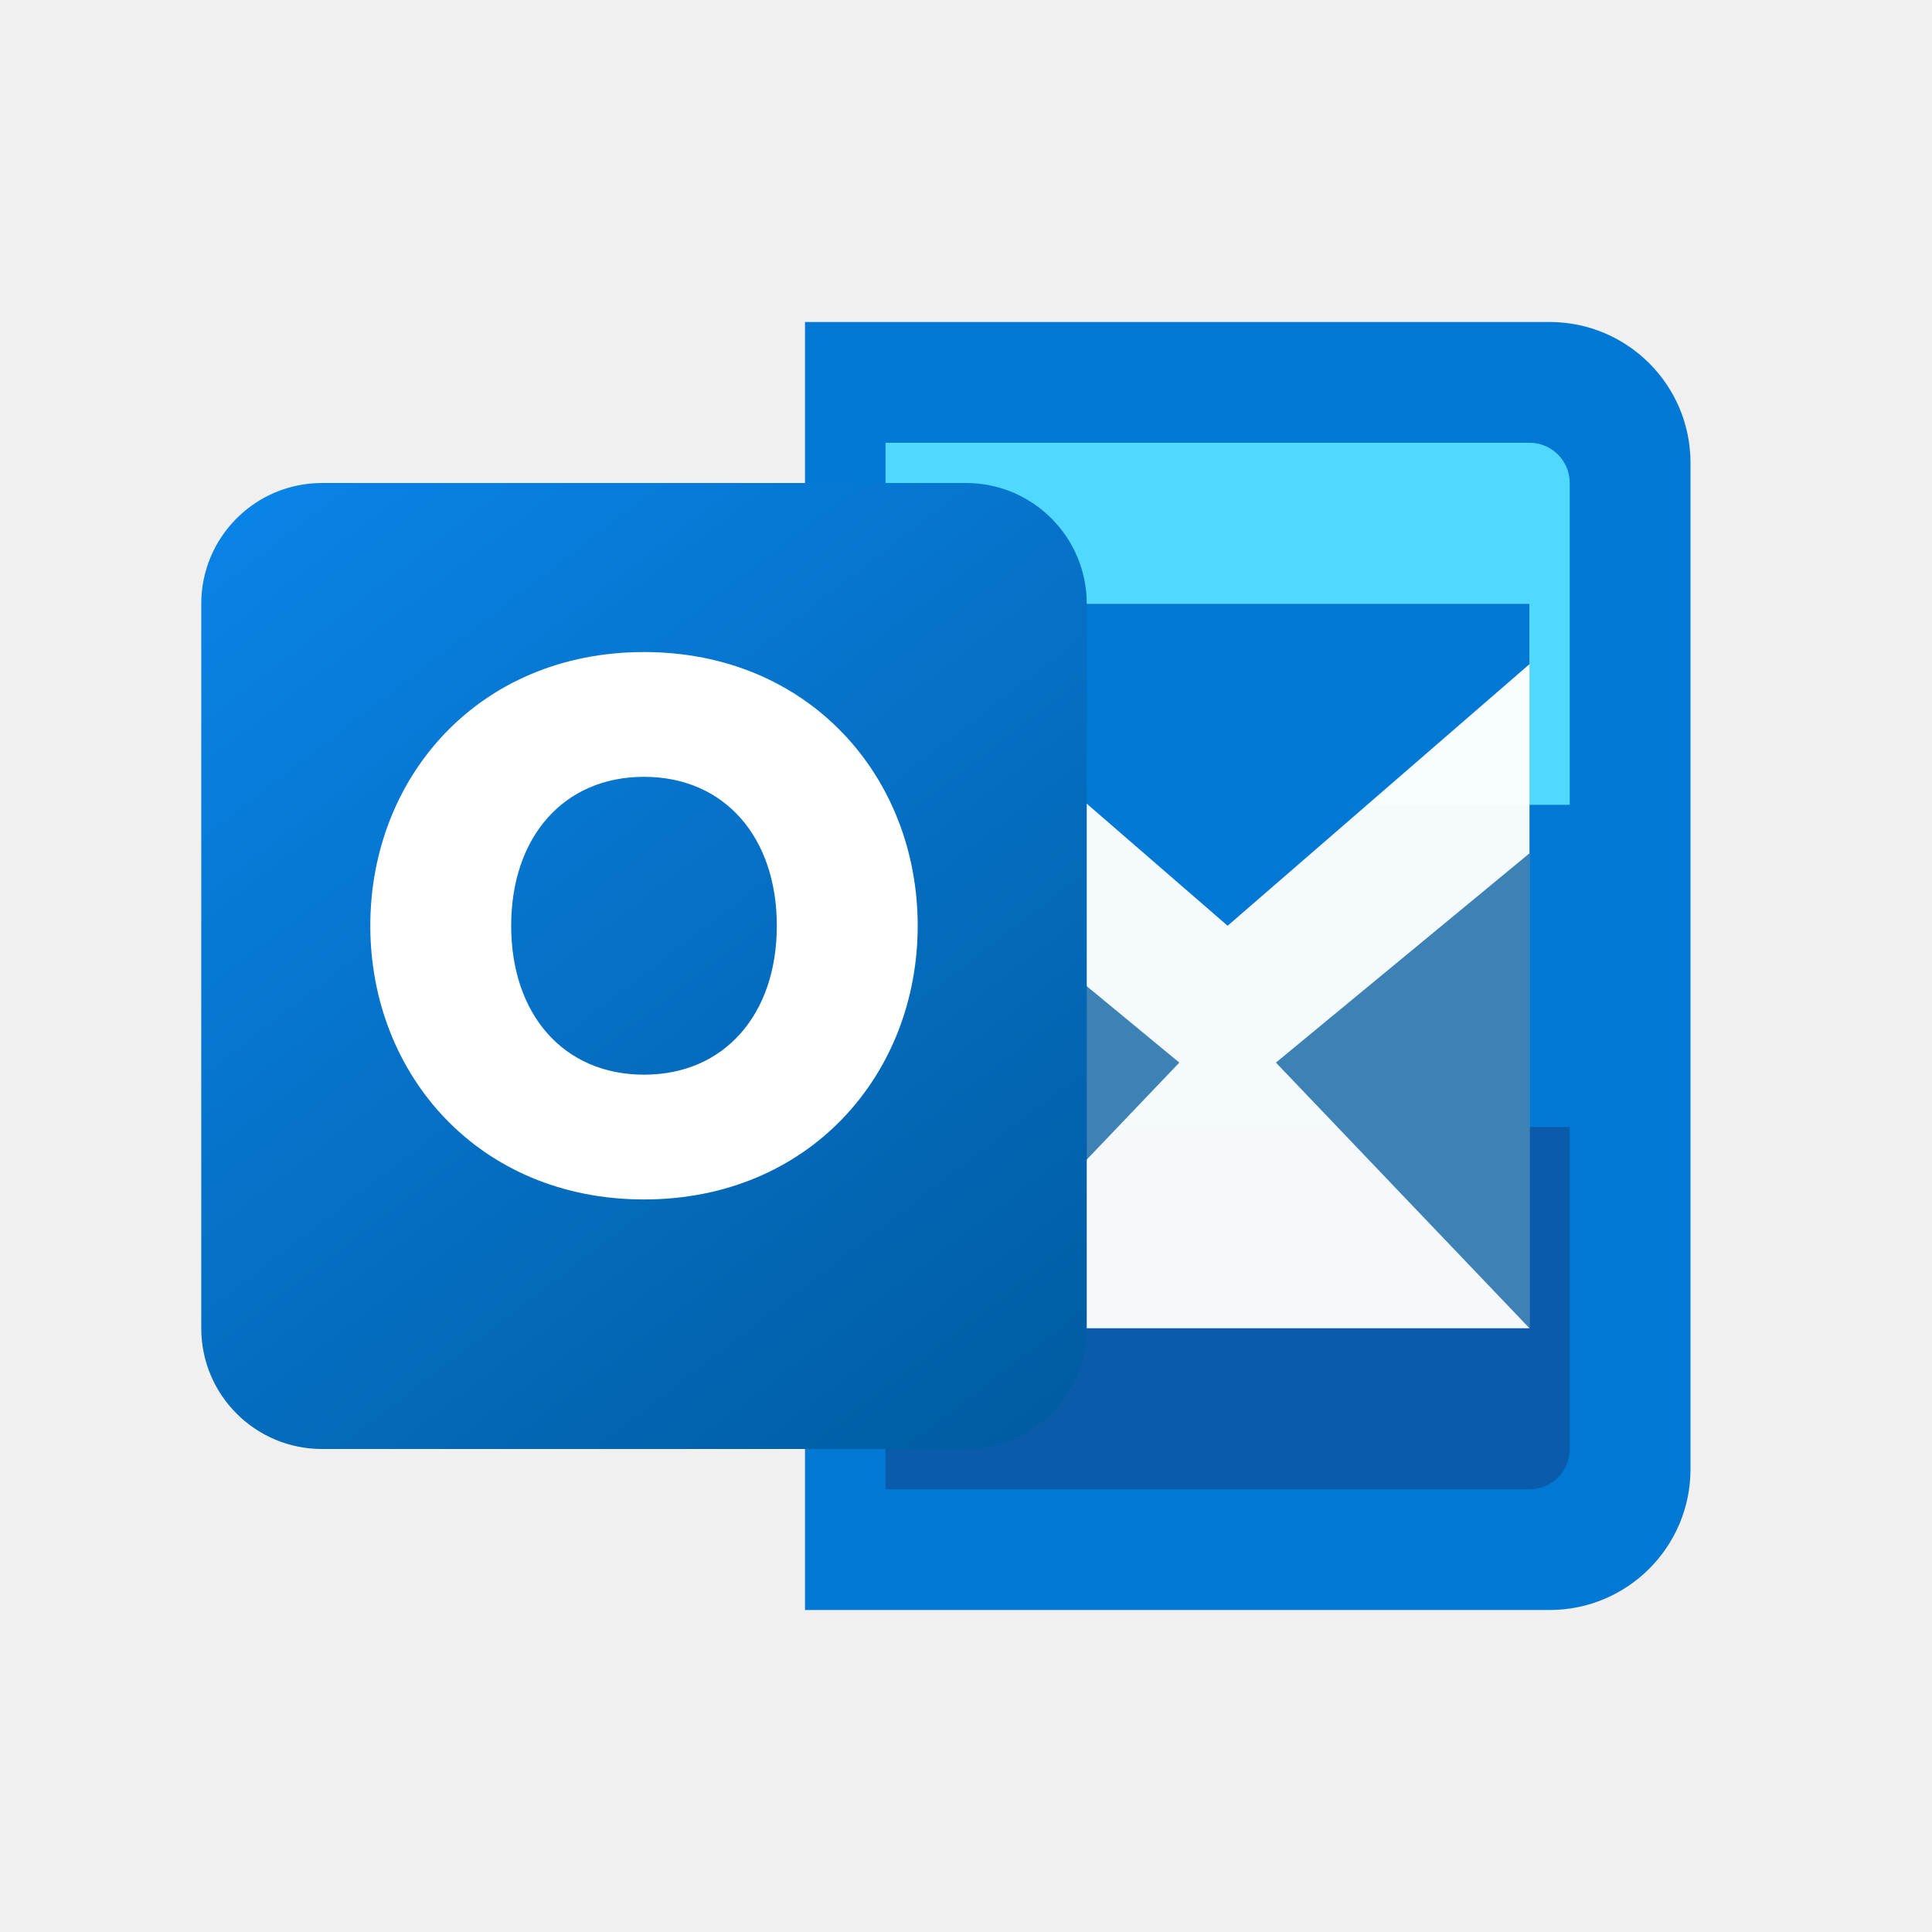
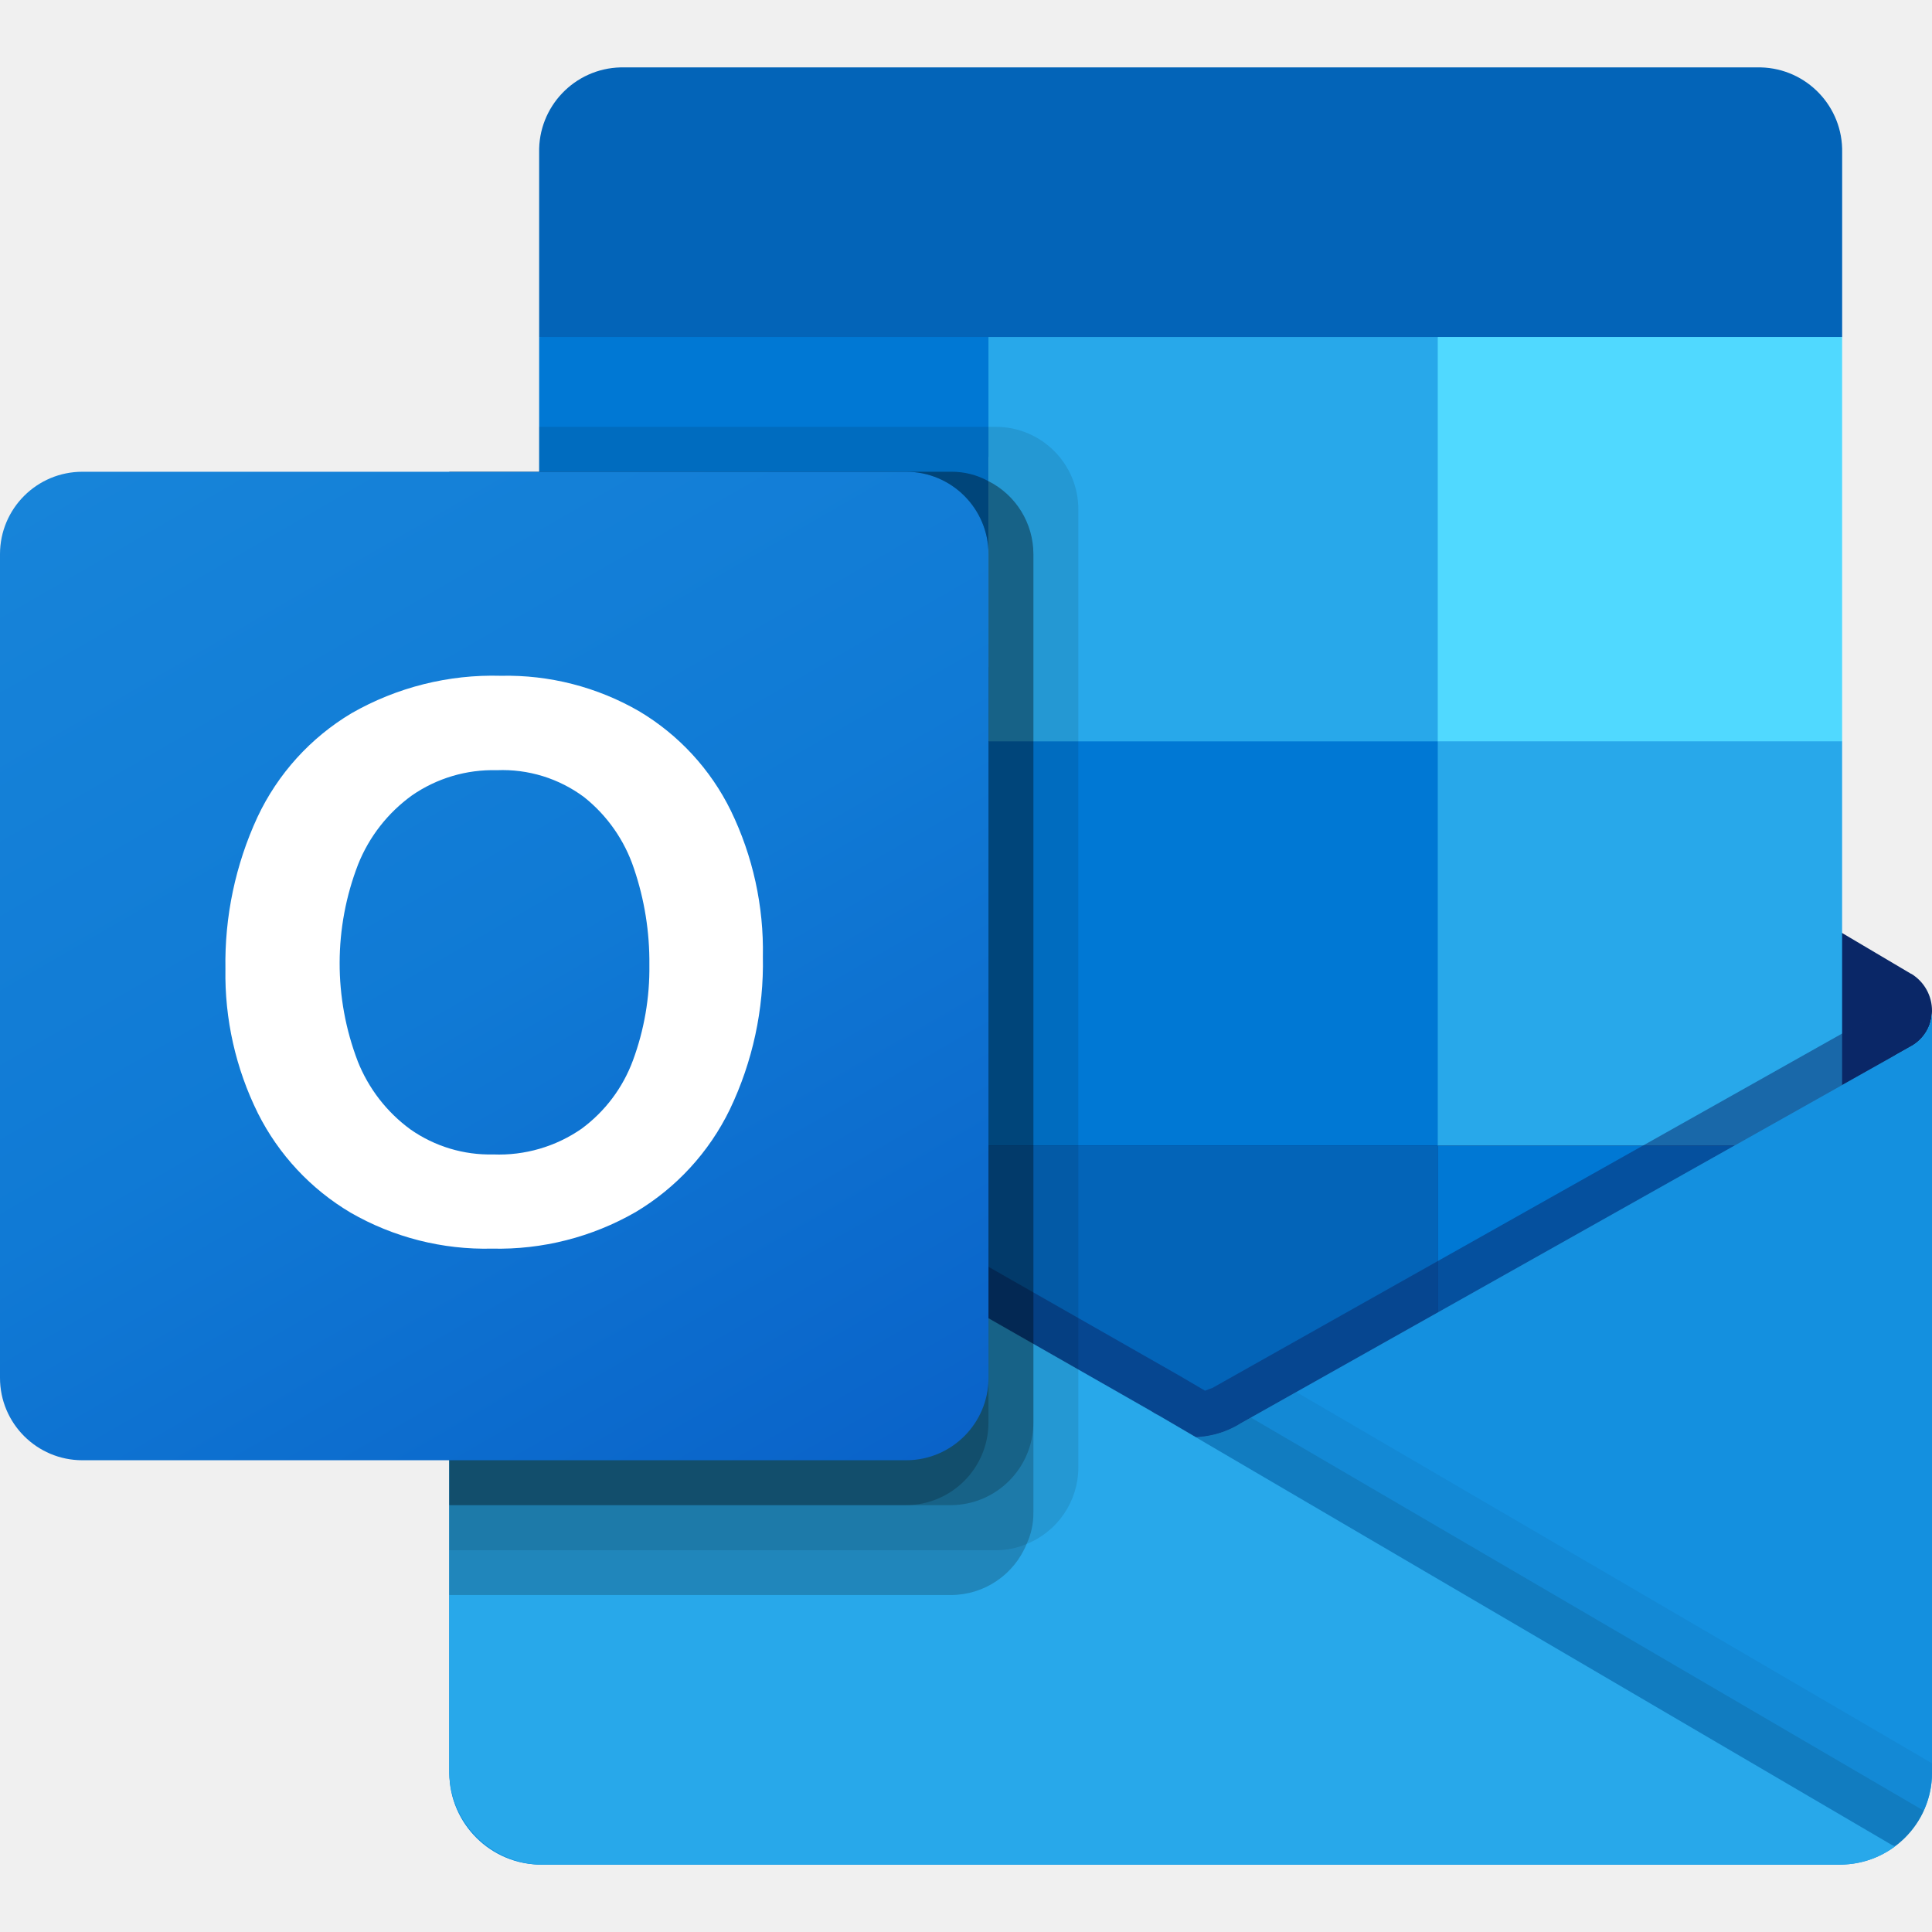
- <svg xmlns="http://www.w3.org/2000/svg" viewBox="0 0 48 48" role="img" aria-label="Outlook">
-   <defs>
-     <linearGradient id="front" x1="7" x2="27" y1="11" y2="37" gradientUnits="userSpaceOnUse">
-       <stop stop-color="#0A84E8" />
-       <stop offset="1" stop-color="#005A9E" />
-     </linearGradient>
-   </defs>
-   <path fill="#0078D4" d="M20 8h18.5A3.5 3.5 0 0 1 42 11.5v25A3.5 3.5 0 0 1 38.5 40H20V8Z" />
-   <path fill="#50D9FF" d="M22 11h16a1 1 0 0 1 1 1v8H22v-9Z" />
-   <path fill="#0078D4" d="M22 20h17v8H22v-8Z" />
-   <path fill="#0A5CAB" d="M22 28h17v8a1 1 0 0 1-1 1H22v-9Z" />
-   <path fill="#fff" d="M23 15h15v18H23V15Z" opacity=".96" />
-   <path fill="#0078D4" d="m23 16.5 7.5 6.5 7.5-6.5V15H23v1.5Z" />
-   <path fill="#005A9E" d="m23 33 6.3-6.6L23 21.2V33Zm15 0-6.3-6.6 6.3-5.2V33Z" opacity=".75" />
-   <rect x="5" y="12" width="22" height="24" rx="3" fill="url(#front)" />
-   <path fill="#fff" d="M16 29.8c-4.1 0-6.8-3.1-6.8-6.8s2.7-6.8 6.8-6.8 6.8 3.1 6.8 6.8-2.7 6.8-6.8 6.8Zm0-3.1c2 0 3.3-1.5 3.3-3.7s-1.3-3.7-3.3-3.7-3.3 1.5-3.3 3.7 1.3 3.7 3.3 3.7Z" />
+ <svg xmlns="http://www.w3.org/2000/svg" version="1.1" id="Livello_1" x="0" y="0" viewBox="0 0 512 512" xml:space="preserve">
+   <style>.st1{fill:#0364b8}.st2{fill:#0078d4}.st3{fill:#28a8ea}.st10,.st8{enable-background:new}.st8{opacity:.1}.st10{opacity:.2}</style>
+   <path d="M512 267.91c.03-4-2.04-7.73-5.45-9.82h-.06l-.21-.12-177.42-105.02c-.77-.52-1.56-.99-2.38-1.42a23.84 23.84 0 0 0-21.84 0c-.82.43-1.62.9-2.38 1.42L124.84 257.96l-.21.12c-5.42 3.37-7.08 10.5-3.71 15.92.99 1.6 2.36 2.93 3.99 3.88L302.32 382.9c.77.51 1.56.99 2.38 1.42a23.84 23.84 0 0 0 21.84 0c.82-.43 1.61-.9 2.38-1.42l177.41-105.02c3.55-2.06 5.71-5.87 5.67-9.97" style="fill:#0a2767" />
+   <path class="st1" d="M145.53 197.79h116.43v106.72H145.53zM488.19 89.3V40.48c.28-12.21-9.38-22.33-21.59-22.62H164.47c-12.21.29-21.87 10.42-21.59 22.62V89.3l178.6 47.63z" />
+   <path class="st2" d="M142.88 89.3h119.07v107.16H142.88z" />
+   <path class="st3" d="M381.02 89.3H261.95v107.16l119.07 107.16h107.16V196.47z" />
+   <path class="st2" d="M261.95 196.47h119.07v107.16H261.95z" />
+   <path class="st1" d="M261.95 303.63h119.07v107.16H261.95z" />
+   <path d="M145.53 304.51h116.43v97.02H145.53z" style="fill:#14447d" />
+   <path class="st2" d="M381.02 303.63h107.16v107.16H381.02z" />
+   <linearGradient id="SVGID_1_" gradientUnits="userSpaceOnUse" x1="315.534" y1="-877.426" x2="315.534" y2="-651.193" gradientTransform="translate(0 1145.333)">
+     <stop offset="0" style="stop-color:#35b8f1" />
+     <stop offset="1" style="stop-color:#28a8ea" />
+   </linearGradient>
+   <path d="m506.55 277.23-.23.12-177.41 99.78c-.77.48-1.56.93-2.38 1.33a24.7 24.7 0 0 1-9.62 2.38l-9.69-5.67c-.82-.41-1.61-.87-2.38-1.37l-179.8-102.61h-.08l-5.88-3.29v202c.09 13.48 11.09 24.33 24.56 24.24h344.18c.2 0 .38-.1.6-.1 2.85-.18 5.65-.77 8.33-1.74 1.16-.49 2.28-1.07 3.35-1.74.8-.45 2.17-1.44 2.17-1.44 6.1-4.51 9.71-11.64 9.74-19.23V267.91c-.01 3.86-2.1 7.42-5.46 9.32" style="fill:url(#SVGID_1_)" />
+   <path d="M502.47 267.11v12.38L316.96 407.22 124.9 271.28c0-.07-.05-.12-.12-.12l-17.62-10.6v-8.93l7.26-.12 15.36 8.81.36.12 1.31.83s180.51 103 180.99 103.23l6.91 4.05c.6-.24 1.19-.48 1.91-.71.36-.24 179.2-100.85 179.2-100.85z" style="opacity:.5;fill:#0a2767" />
+   <path d="m506.55 277.23-.23.13-177.41 99.78a24.85 24.85 0 0 1-26.6 0L124.9 277.36l-.21-.13a10.72 10.72 0 0 1-5.61-9.32V469.9c.09 13.47 11.08 24.33 24.55 24.24h343.83c13.47.09 24.47-10.77 24.55-24.24V267.91c-.01 3.86-2.1 7.42-5.46 9.32" style="fill:#1490df" />
+   <path class="st8" d="m331.49 375.67-2.66 1.49c-.77.49-1.56.94-2.38 1.35a24.7 24.7 0 0 1-9.36 2.48l67.5 79.82 117.75 28.37a24.3 24.3 0 0 0 7.47-9.32z" />
+   <path d="m343.52 368.9-14.68 8.25c-.77.49-1.56.94-2.38 1.35a24.7 24.7 0 0 1-9.36 2.48l31.62 87.19 153.66 20.97A24.06 24.06 0 0 0 512 469.9v-2.61z" style="opacity:.05" />
+   <path class="st3" d="M143.96 494.14h343.46c5.29.03 10.44-1.64 14.7-4.76L307.2 375.2c-.82-.41-1.61-.87-2.38-1.37l-179.8-102.61h-.08l-5.87-3.31v201.3c-.01 13.75 11.13 24.92 24.89 24.93" />
+   <path class="st8" d="M285.77 134.94v253.98a21.89 21.89 0 0 1-13.69 20.24c-2.56 1.1-5.31 1.67-8.1 1.67H119.07v-285.8h23.81v-11.91h121.09c12.04.04 21.77 9.79 21.8 21.82" />
+   <path class="st10" d="M273.86 146.85v253.98c.03 2.88-.58 5.72-1.79 8.33a21.7 21.7 0 0 1-20 13.54h-133V125.02h133c3.45-.03 6.86.83 9.88 2.5a21.66 21.66 0 0 1 11.91 19.33" />
+   <path class="st10" d="M273.86 146.85v230.16c-.06 12.02-9.77 21.77-21.79 21.87h-133V125.02h133c3.45-.03 6.86.83 9.88 2.5a21.66 21.66 0 0 1 11.91 19.33" />
+   <path class="st10" d="M261.95 146.85v230.16c-.01 12.04-9.75 21.81-21.79 21.87H119.07V125.02h121.09c12.04.01 21.8 9.77 21.79 21.81z" />
+   <linearGradient id="SVGID_2_" gradientUnits="userSpaceOnUse" x1="45.507" y1="-1037.364" x2="216.447" y2="-741.303" gradientTransform="translate(0 1145.333)">
+     <stop offset="0" style="stop-color:#1784d9" />
+     <stop offset=".5" style="stop-color:#107ad5" />
+     <stop offset="1" style="stop-color:#0a63c9" />
+   </linearGradient>
+   <path d="M21.83 125.02h218.3c12.05 0 21.83 9.77 21.83 21.83v218.3c0 12.05-9.77 21.83-21.83 21.83H21.83C9.77 386.98 0 377.2 0 365.15v-218.3c0-12.05 9.77-21.83 21.83-21.83" style="fill:url(#SVGID_2_)" />
+   <path d="M68.22 216.56a63.5 63.5 0 0 1 24.93-27.54 75.4 75.4 0 0 1 39.61-9.93 70.15 70.15 0 0 1 36.66 9.42 62.9 62.9 0 0 1 24.25 26.31 84.8 84.8 0 0 1 8.5 38.7 89.6 89.6 0 0 1-8.75 40.48 64.4 64.4 0 0 1-25 27.23 72.94 72.94 0 0 1-38.03 9.67 71.6 71.6 0 0 1-37.47-9.53 64 64 0 0 1-24.58-26.36 82.9 82.9 0 0 1-8.6-38.23 92.1 92.1 0 0 1 8.48-40.22m26.57 64.66a41.15 41.15 0 0 0 14.03 18.12 36.7 36.7 0 0 0 21.91 6.6 38.38 38.38 0 0 0 23.39-6.81 39.44 39.44 0 0 0 13.62-18.12 70.3 70.3 0 0 0 4.35-25.28c.09-8.7-1.29-17.36-4.1-25.6-2.48-7.44-7.06-14-13.19-18.88a36.2 36.2 0 0 0-23.18-7.14 37.73 37.73 0 0 0-22.42 6.66 41.53 41.53 0 0 0-14.29 18.28 72.65 72.65 0 0 0-.1 52.21z" style="fill:#fff" />
+   <path d="M381.02 89.3h107.16v107.16H381.02z" style="fill:#50d9ff" />
</svg>
